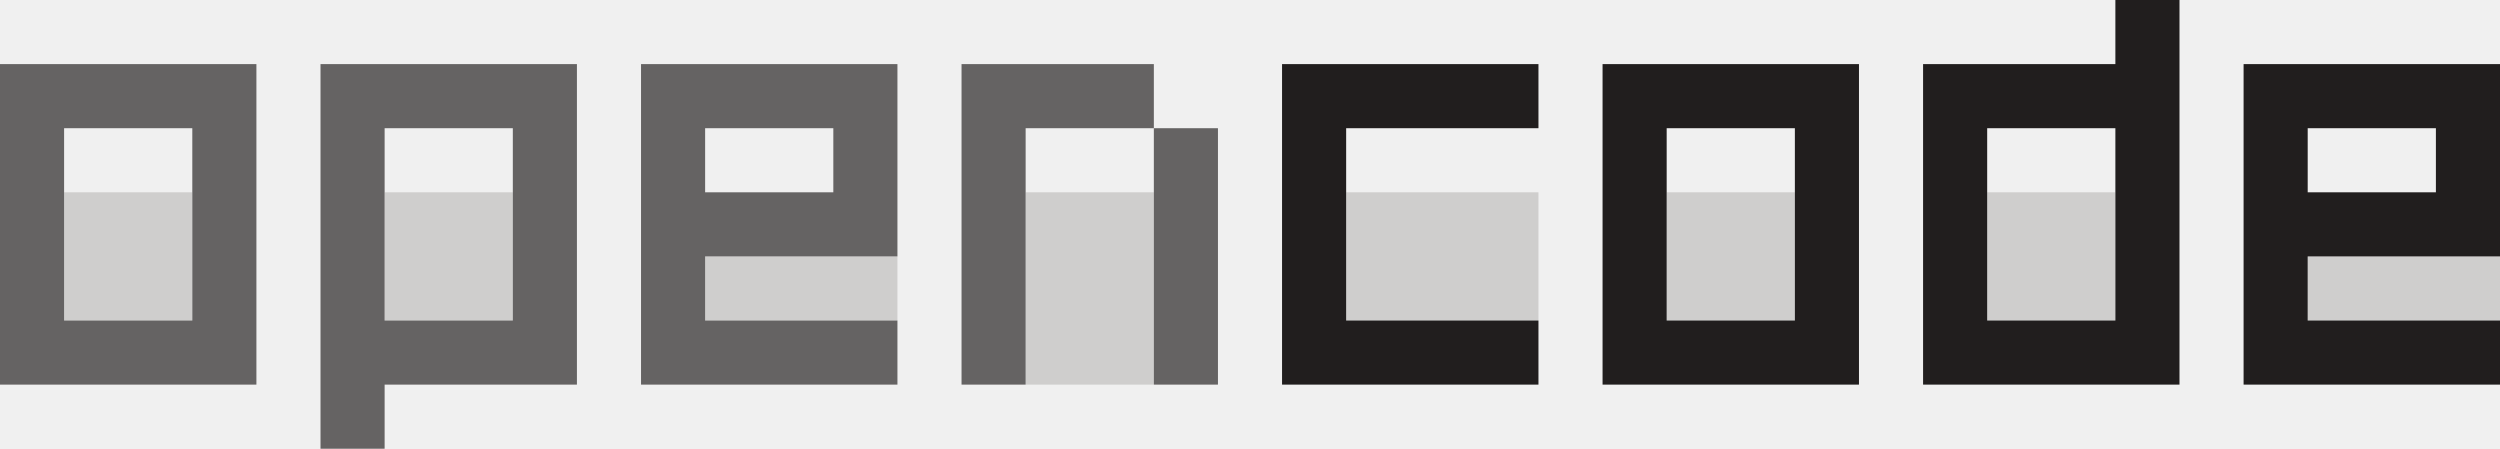
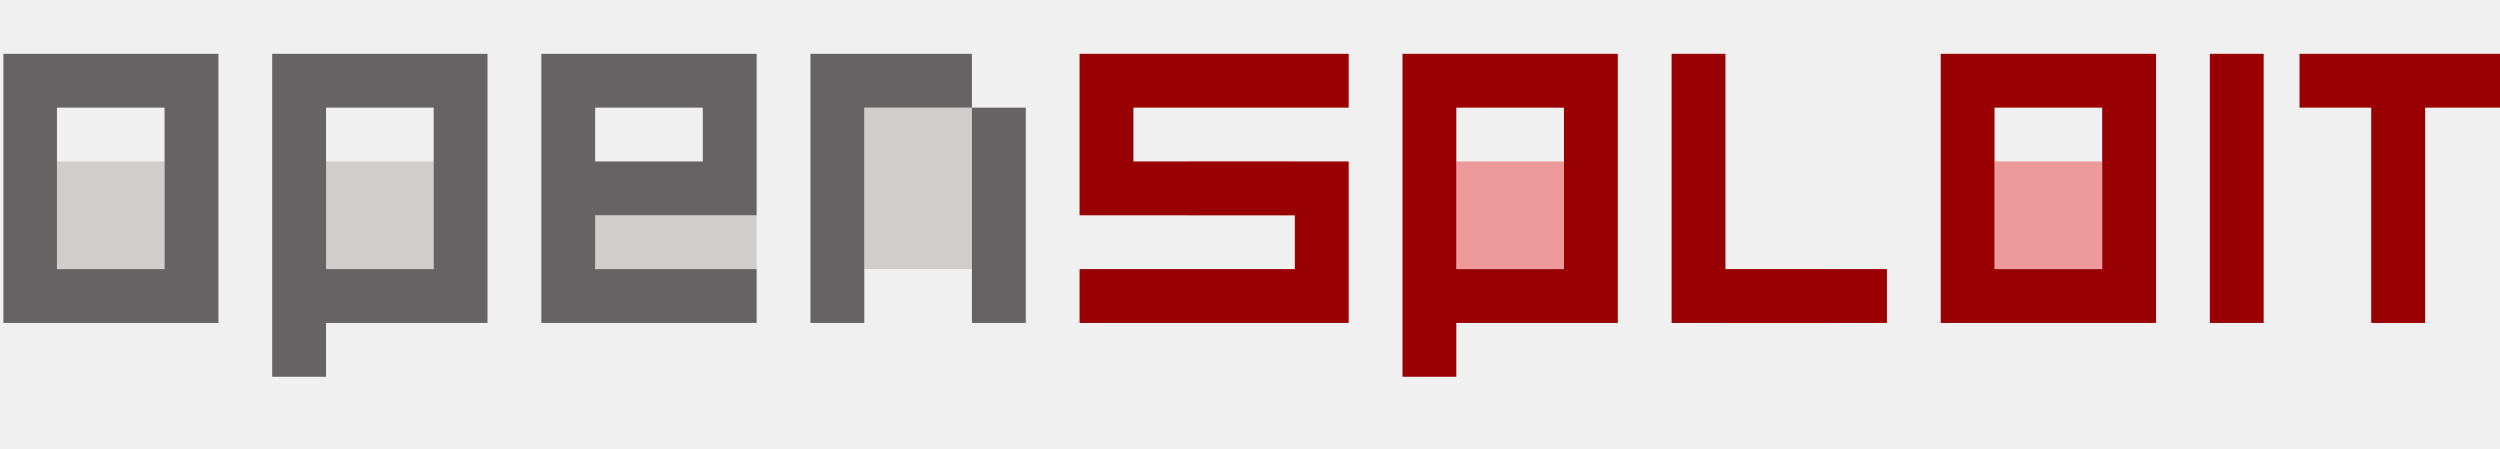
- <svg xmlns="http://www.w3.org/2000/svg" width="234" height="42" viewBox="0 0 234 42" fill="none">
-   <path d="M18 30H6V18H18V30Z" fill="#CFCECD" />
-   <path d="M18 12H6V30H18V12ZM24 36H0V6H24V36Z" fill="#656363" />
-   <path d="M48 30H36V18H48V30Z" fill="#CFCECD" />
-   <path d="M36 30H48V12H36V30ZM54 36H36V42H30V6H54V36Z" fill="#656363" />
-   <path d="M84 24V30H66V24H84Z" fill="#CFCECD" />
-   <path d="M84 24H66V30H84V36H60V6H84V24ZM66 18H78V12H66V18Z" fill="#656363" />
-   <path d="M108 36H96V18H108V36Z" fill="#CFCECD" />
-   <path d="M108 12H96V36H90V6H108V12ZM114 36H108V12H114V36Z" fill="#656363" />
-   <path d="M144 30H126V18H144V30Z" fill="#CFCECD" />
-   <path d="M144 12H126V30H144V36H120V6H144V12Z" fill="#211E1E" />
-   <path d="M168 30H156V18H168V30Z" fill="#CFCECD" />
-   <path d="M168 12H156V30H168V12ZM174 36H150V6H174V36Z" fill="#211E1E" />
-   <path d="M198 30H186V18H198V30Z" fill="#CFCECD" />
-   <path d="M198 12H186V30H198V12ZM204 36H180V6H198V0H204V36Z" fill="#211E1E" />
-   <path d="M234 24V30H216V24H234Z" fill="#CFCECD" />
-   <path d="M216 12V18H228V12H216ZM234 24H216V30H234V36H210V6H234V24Z" fill="#211E1E" />
+ <svg xmlns="http://www.w3.org/2000/svg" width="641" height="115" viewBox="0 0 278 50" fill="none">
+   <g clip-path="url(#clip0_1401_86292)">
+     <mask id="mask0_1401_86292" style="mask-type:luminance" maskUnits="userSpaceOnUse" x="0" y="0" width="641" height="115">
+       <path d="M640.714 0H0V115H640.714V0Z" fill="white" />
+     </mask>
+     <g mask="url(#mask0_1401_86292)">
+       <path d="M18 30H6V18H18V30Z" fill="#CFCECD" />
+       <path d="M18 12H6V30H18V12ZM24 36H0V6H24V36Z" fill="#656363" />
+       <path d="M48 30H36V18H48V30Z" fill="#CFCECD" />
+       <path d="M36 30H48V12H36V30ZM54 36H36V42H30V6H54V36Z" fill="#656363" />
+       <path d="M84 24V30H66V24H84Z" fill="#CFCECD" />
+       <path d="M84 24H66V30H84V36H60V6H84V24ZM66 18H78V12H66V18Z" fill="#656363" />
+       <path d="M108 30H96V12H108V30Z" fill="#CFCECD" />
+       <path d="M114 36H108V12H114V36ZM108 12H96V36H90V6H108V12Z" fill="#656363" />
+       <path d="M132 18H144V24H132V18Z" fill="#EF9A9A" />
+       <path d="M120 6H150V12H120V6ZM120 12H126V18H120V12ZM120 18H150V24H120V18ZM144 24H150V30H144V24ZM120 30H150V36H120V30Z" fill="#980002" />
+       <path d="M174 30H162V18H174V30Z" fill="#EF9A9A" />
+       <path d="M162 30H174V12H162V30ZM180 36H162V42H156V6H180V36Z" fill="#980002" />
+       <path d="M204 30H192V36H204V30Z" fill="#EF9A9A" />
+       <path d="M210 36H186V6H192V30H210V36Z" fill="#980002" />
+       <path d="M234 30H222V18H234V30Z" fill="#EF9A9A" />
+       <path d="M234 12H222V30H234V12ZM240 36H216V6H240V36Z" fill="#980002" />
+       <path d="M252 36H246V6H252V36Z" fill="#980002" />
+       <path d="M276 12H264V36H270V12H276Z" fill="#EF9A9A" />
+       <path d="M279 12H256V6H279V12ZM270 36H264V12H270V36Z" fill="#980002" />
+     </g>
+   </g>
+   <defs>
+     <clipPath id="clip0_1401_86292">
+       <rect width="640.714" height="115" fill="white" />
+     </clipPath>
+   </defs>
</svg>
